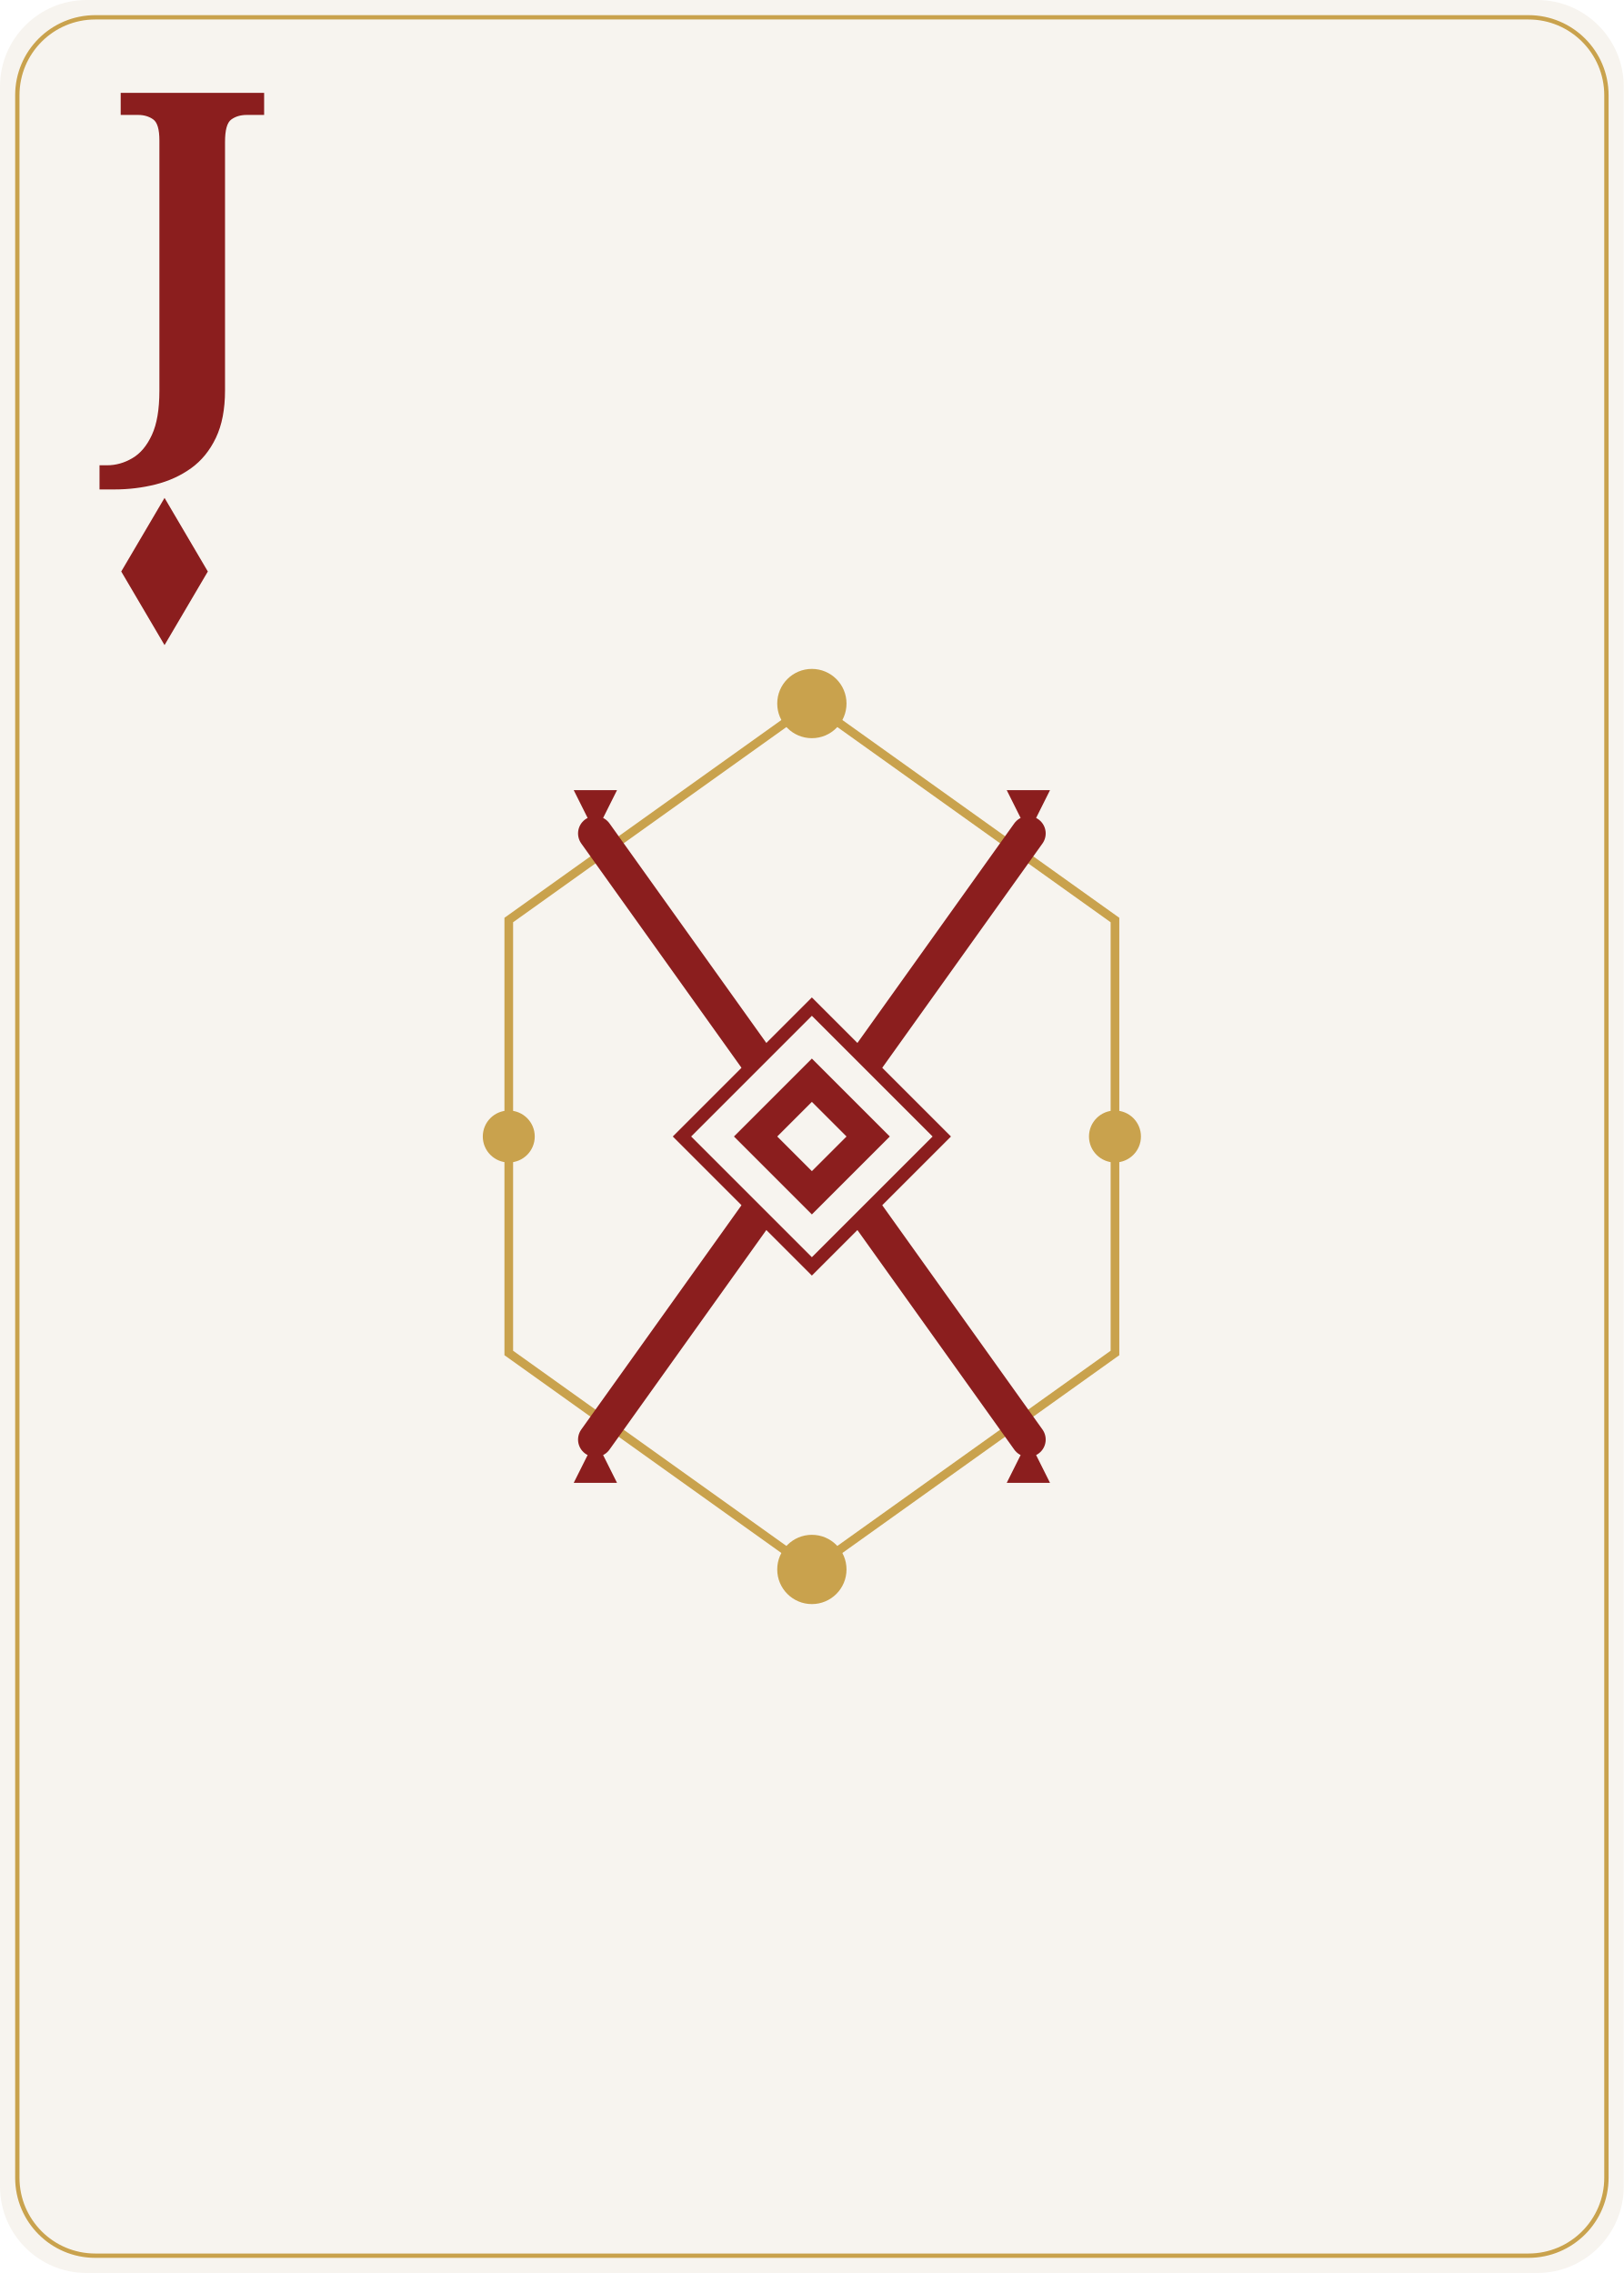
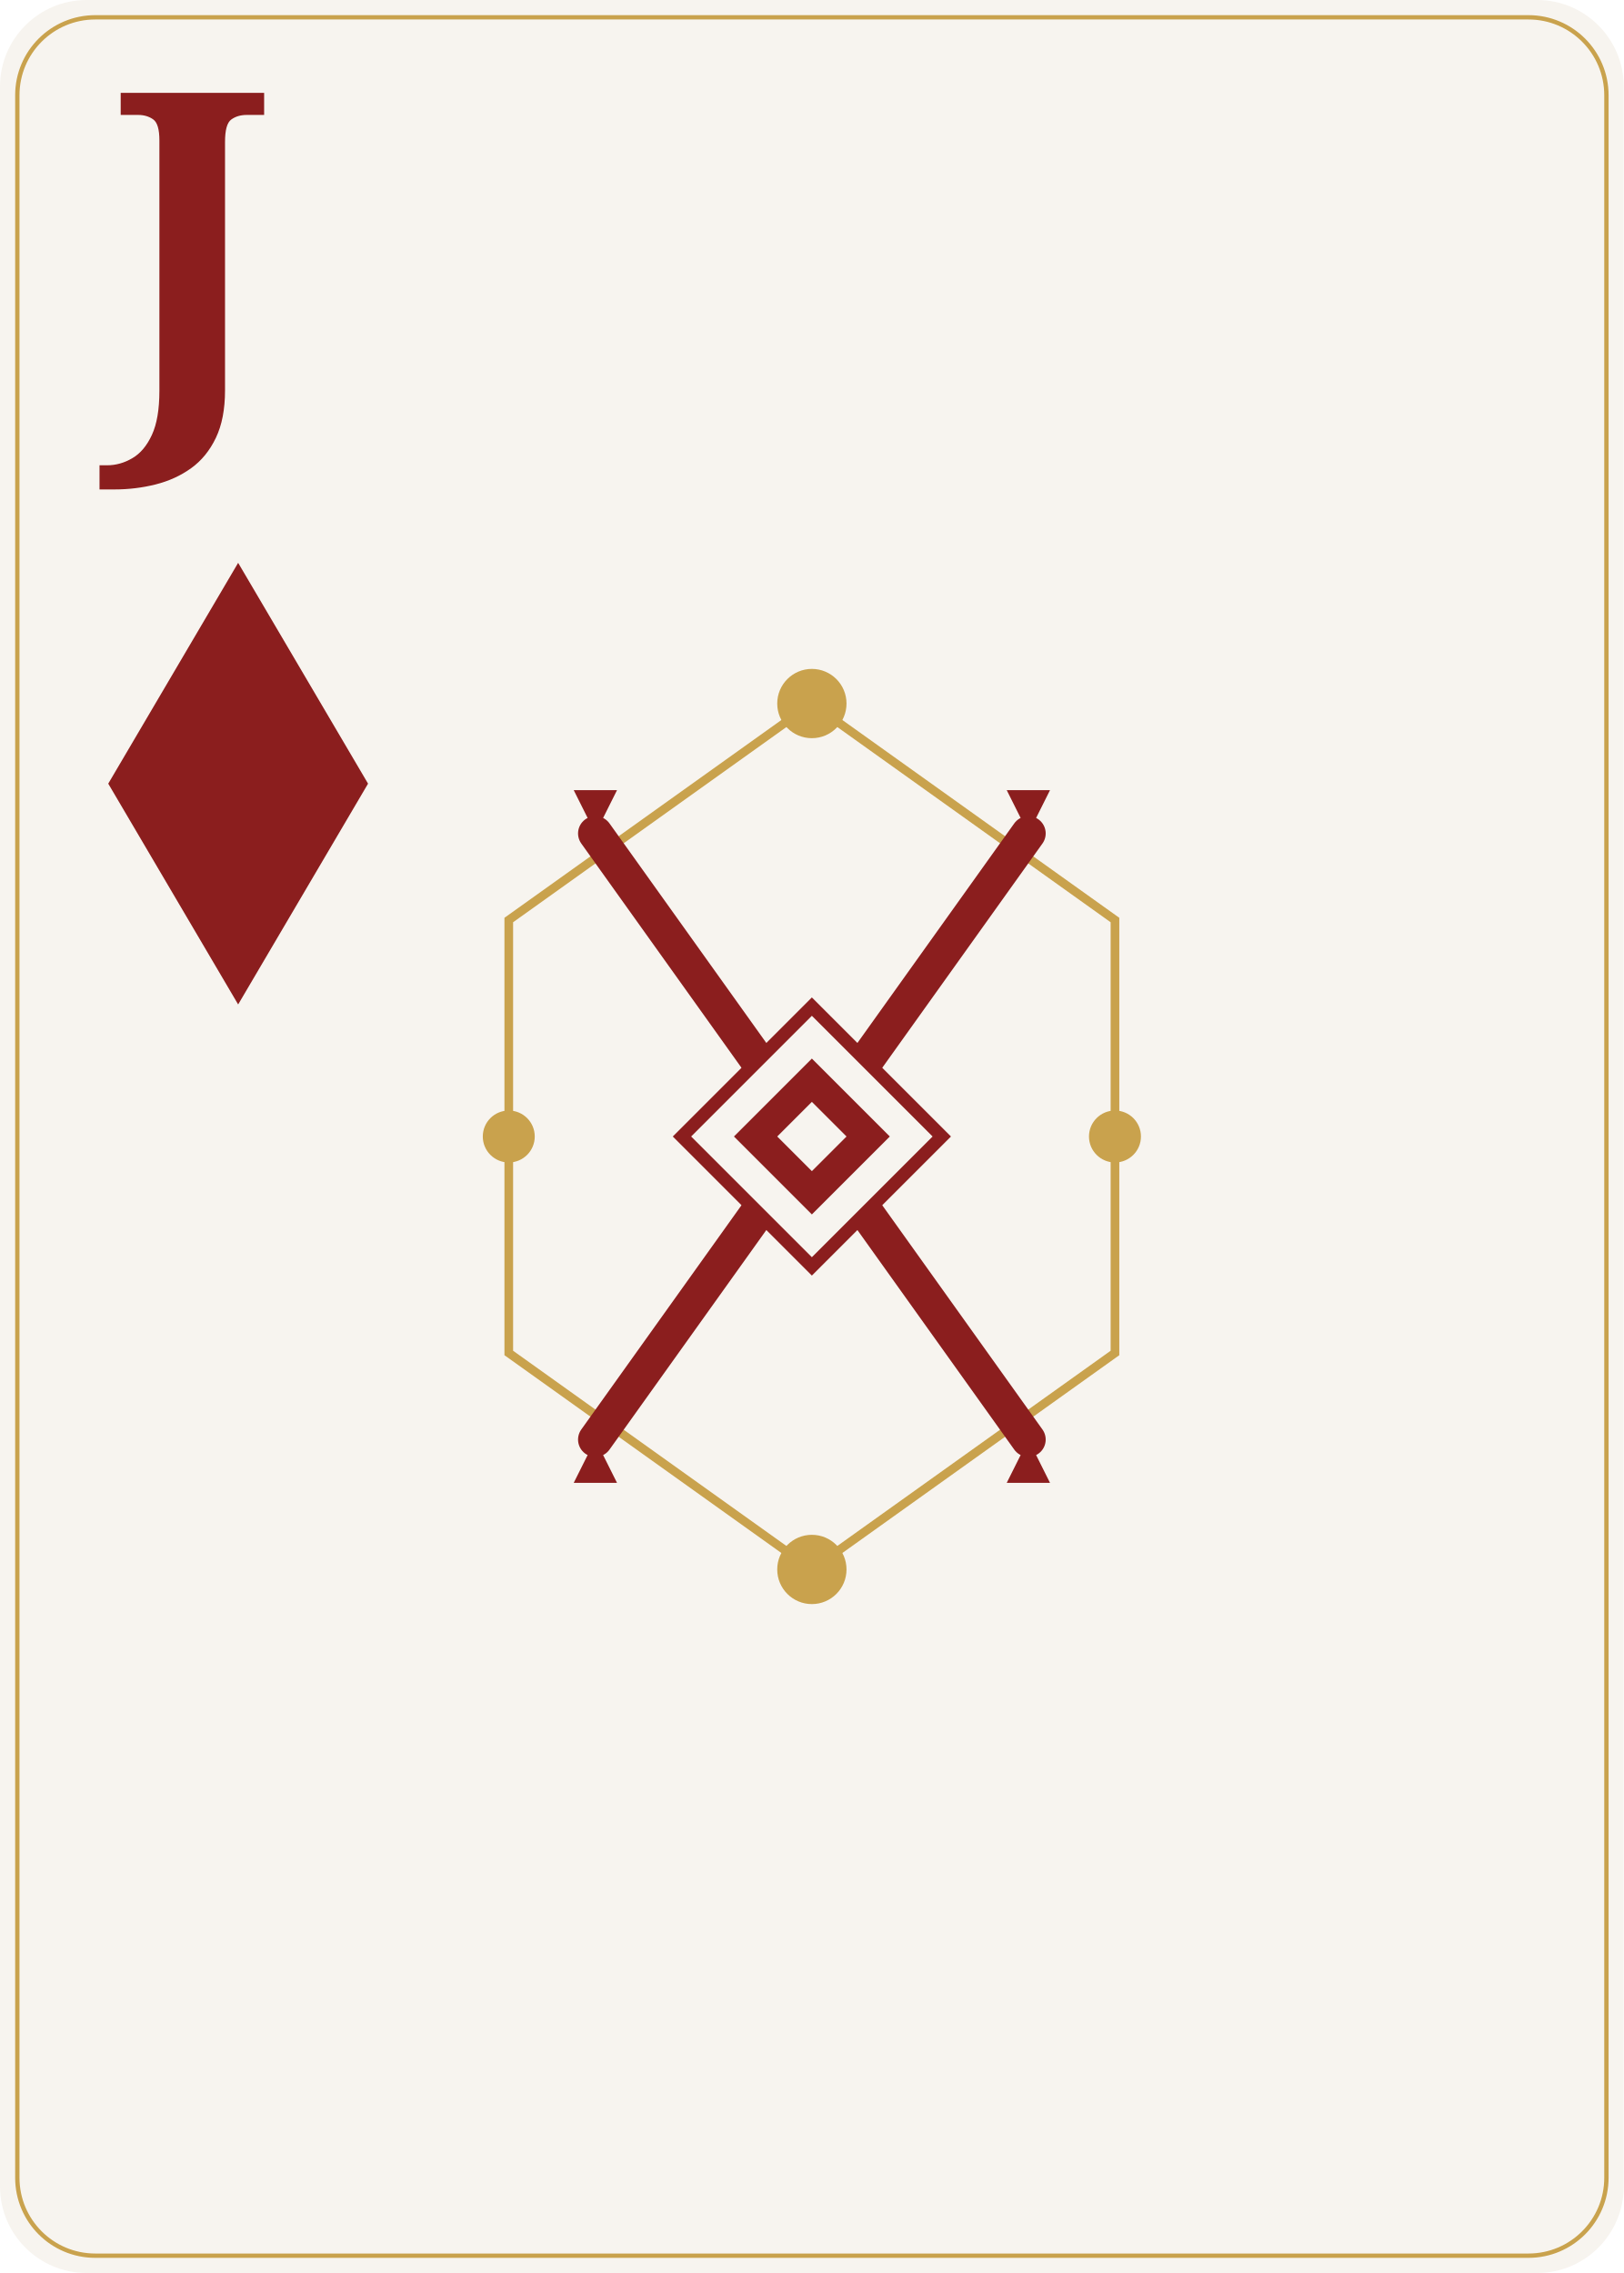
<svg xmlns="http://www.w3.org/2000/svg" viewBox="0 0 375 525" width="375" height="525">
  <rect x="0" y="0" width="375" height="525" rx="20" ry="20" fill="#F7F4EF" />
  <rect x="4" y="4" width="367" height="517" rx="18" ry="18" fill="none" stroke="#C9A24D" stroke-width="1" />
  <g transform="translate(25, 90)">
    <text x="0" y="0" font-family="Georgia, serif" font-size="96" font-weight="bold" fill="#8B1E1E">J</text>
-     <polygon points="15,15 25,32 15,49 5,32" fill="#8B1E1E" transform="translate(-2, 10)" />
+     <g transform="translate(-15, -5) scale(3)">
+       <polygon points="15,15 25,32 15,49 5,32" fill="#8B1E1E" />
+     </g>
  </g>
  <g transform="translate(187.5, 262.5)">
    <polygon points="0,-100 70,-50 70,50 0,100 -70,50 -70,-50" fill="none" stroke="#C9A24D" stroke-width="2" />
    <line x1="-50" y1="-70" x2="50" y2="70" stroke="#8B1E1E" stroke-width="8" stroke-linecap="round" />
    <line x1="50" y1="-70" x2="-50" y2="70" stroke="#8B1E1E" stroke-width="8" stroke-linecap="round" />
    <polygon points="0,-30 30,0 0,30 -30,0" fill="#F7F4EF" stroke="#8B1E1E" stroke-width="3" />
    <polygon points="0,-18 18,0 0,18 -18,0" fill="#8B1E1E" />
    <polygon points="0,-8 8,0 0,8 -8,0" fill="#F7F4EF" />
    <circle cx="0" cy="-100" r="8" fill="#C9A24D" />
    <circle cx="0" cy="100" r="8" fill="#C9A24D" />
    <circle cx="-70" cy="0" r="6" fill="#C9A24D" />
    <circle cx="70" cy="0" r="6" fill="#C9A24D" />
    <polygon points="-50,-70 -55,-80 -45,-80" fill="#8B1E1E" />
    <polygon points="50,-70 55,-80 45,-80" fill="#8B1E1E" />
    <polygon points="-50,70 -55,80 -45,80" fill="#8B1E1E" />
    <polygon points="50,70 55,80 45,80" fill="#8B1E1E" />
  </g>
</svg>
